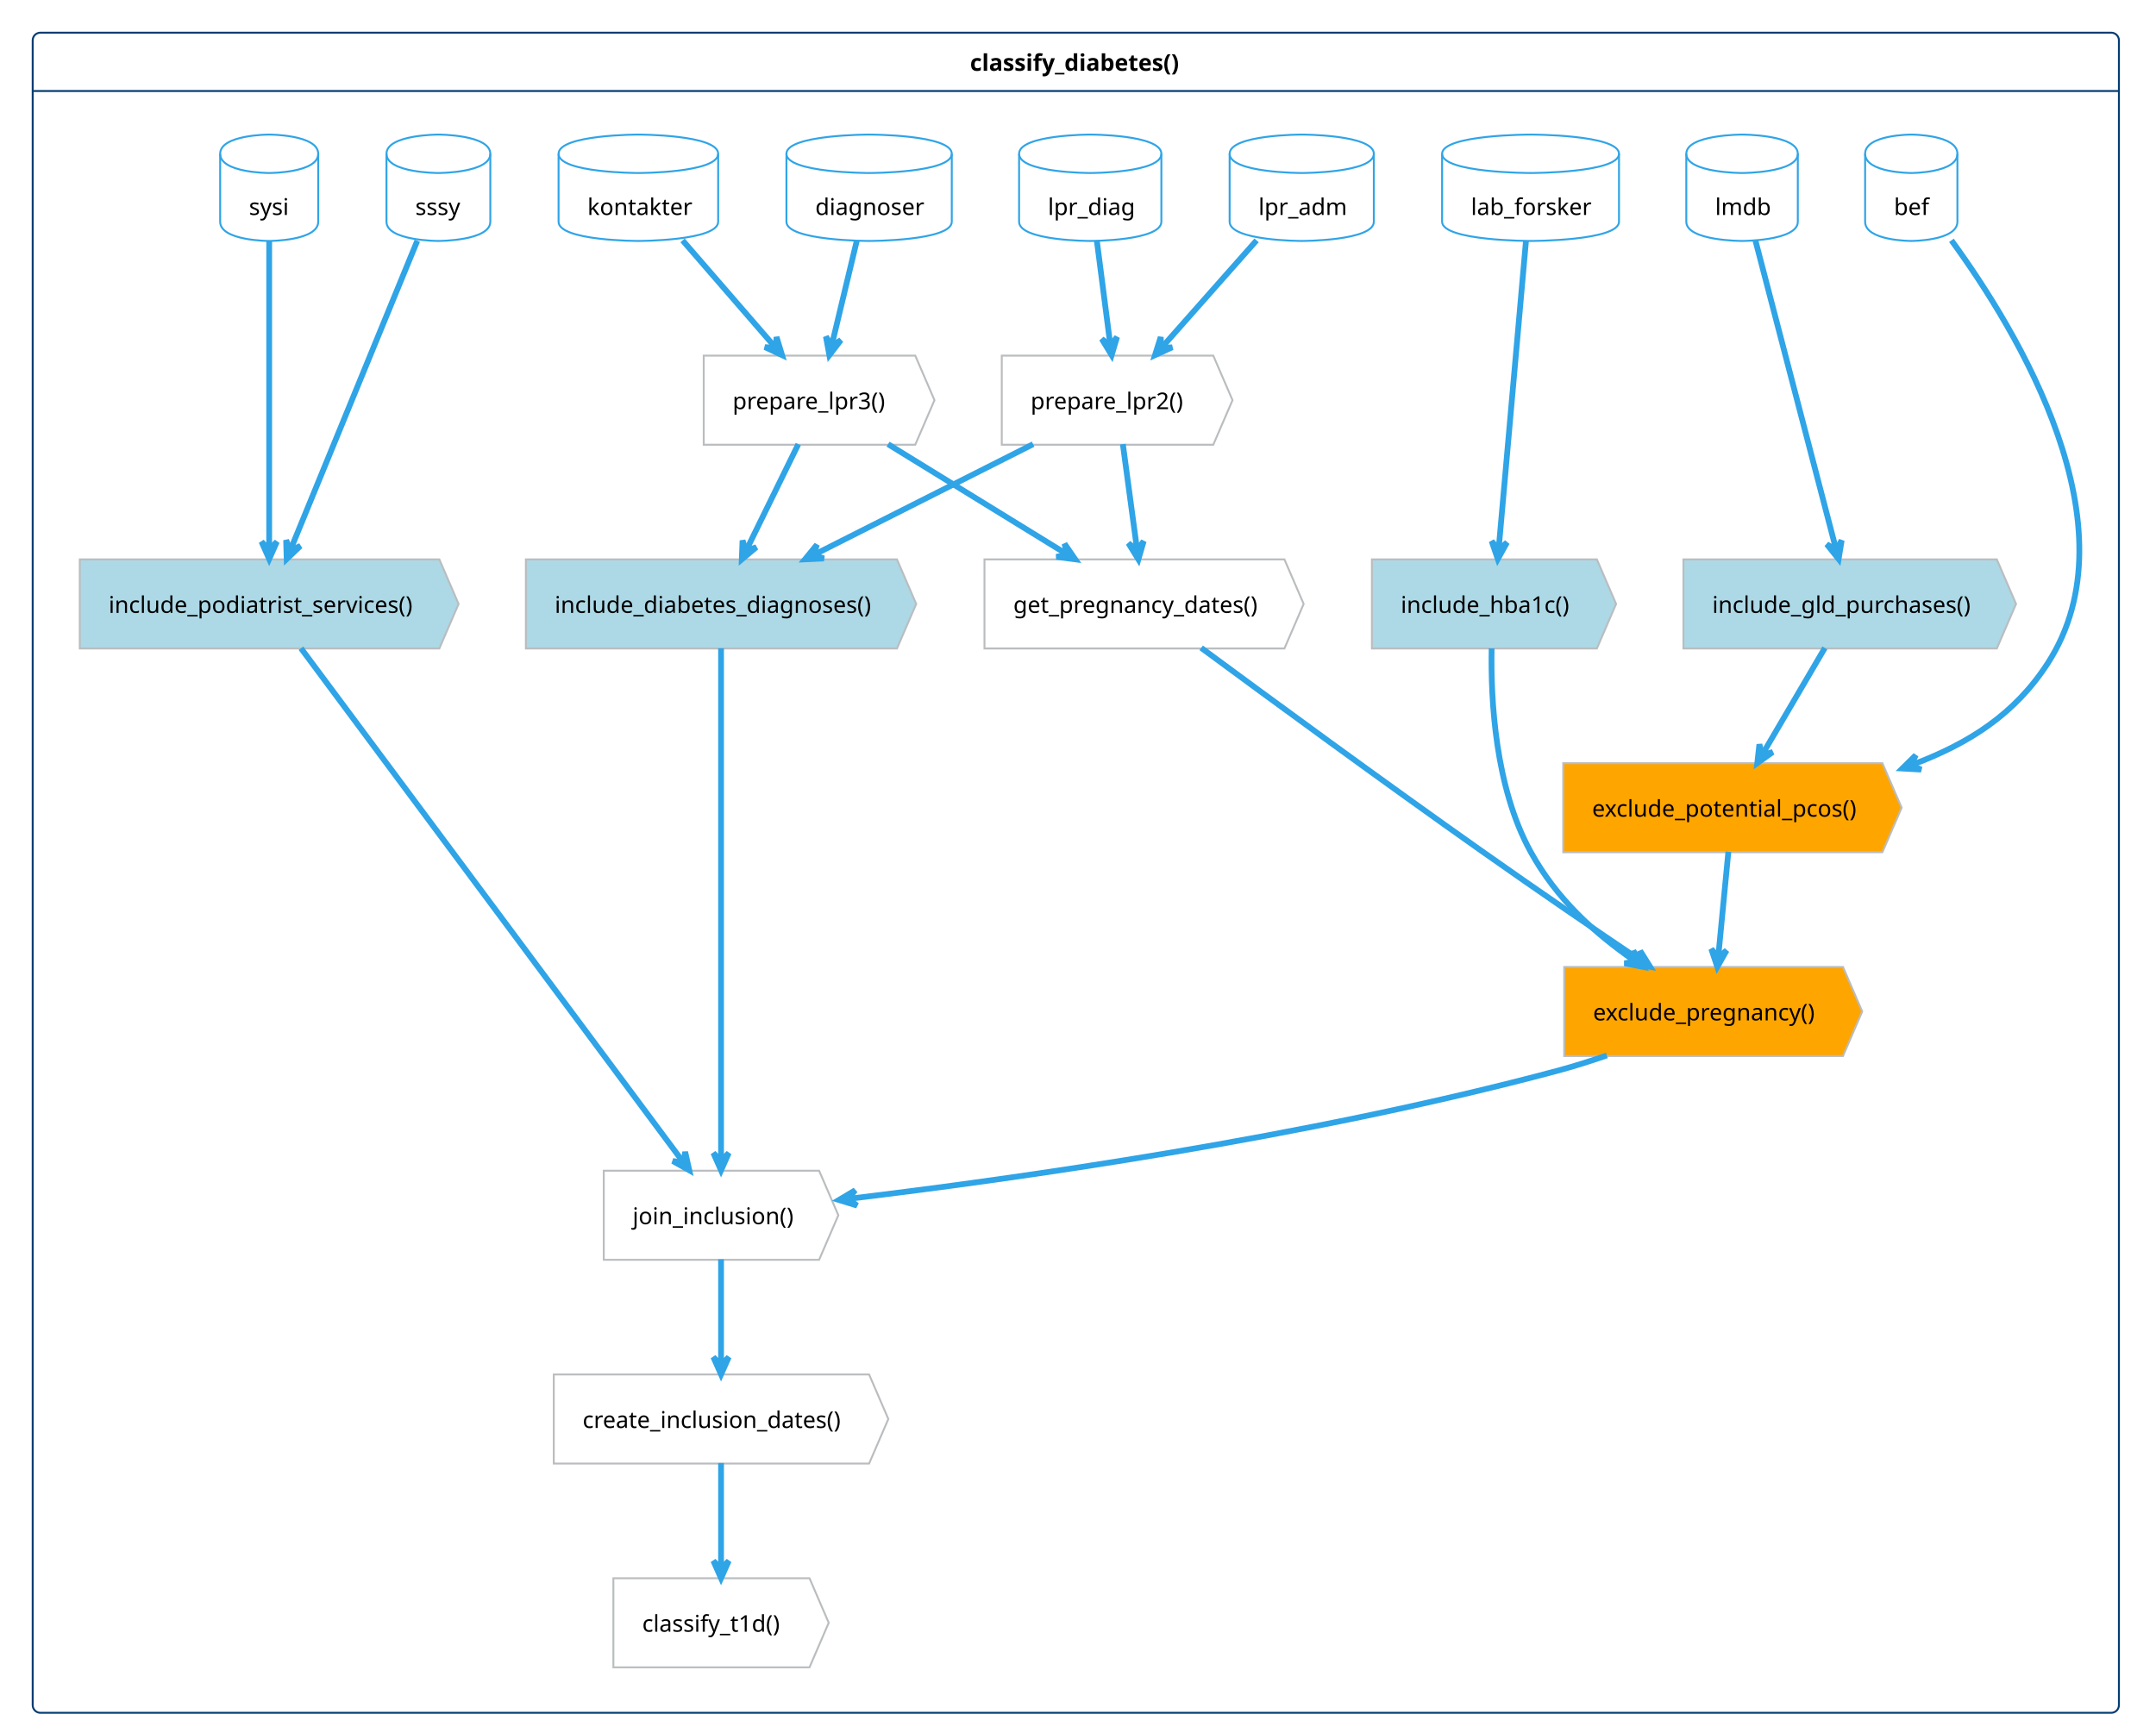
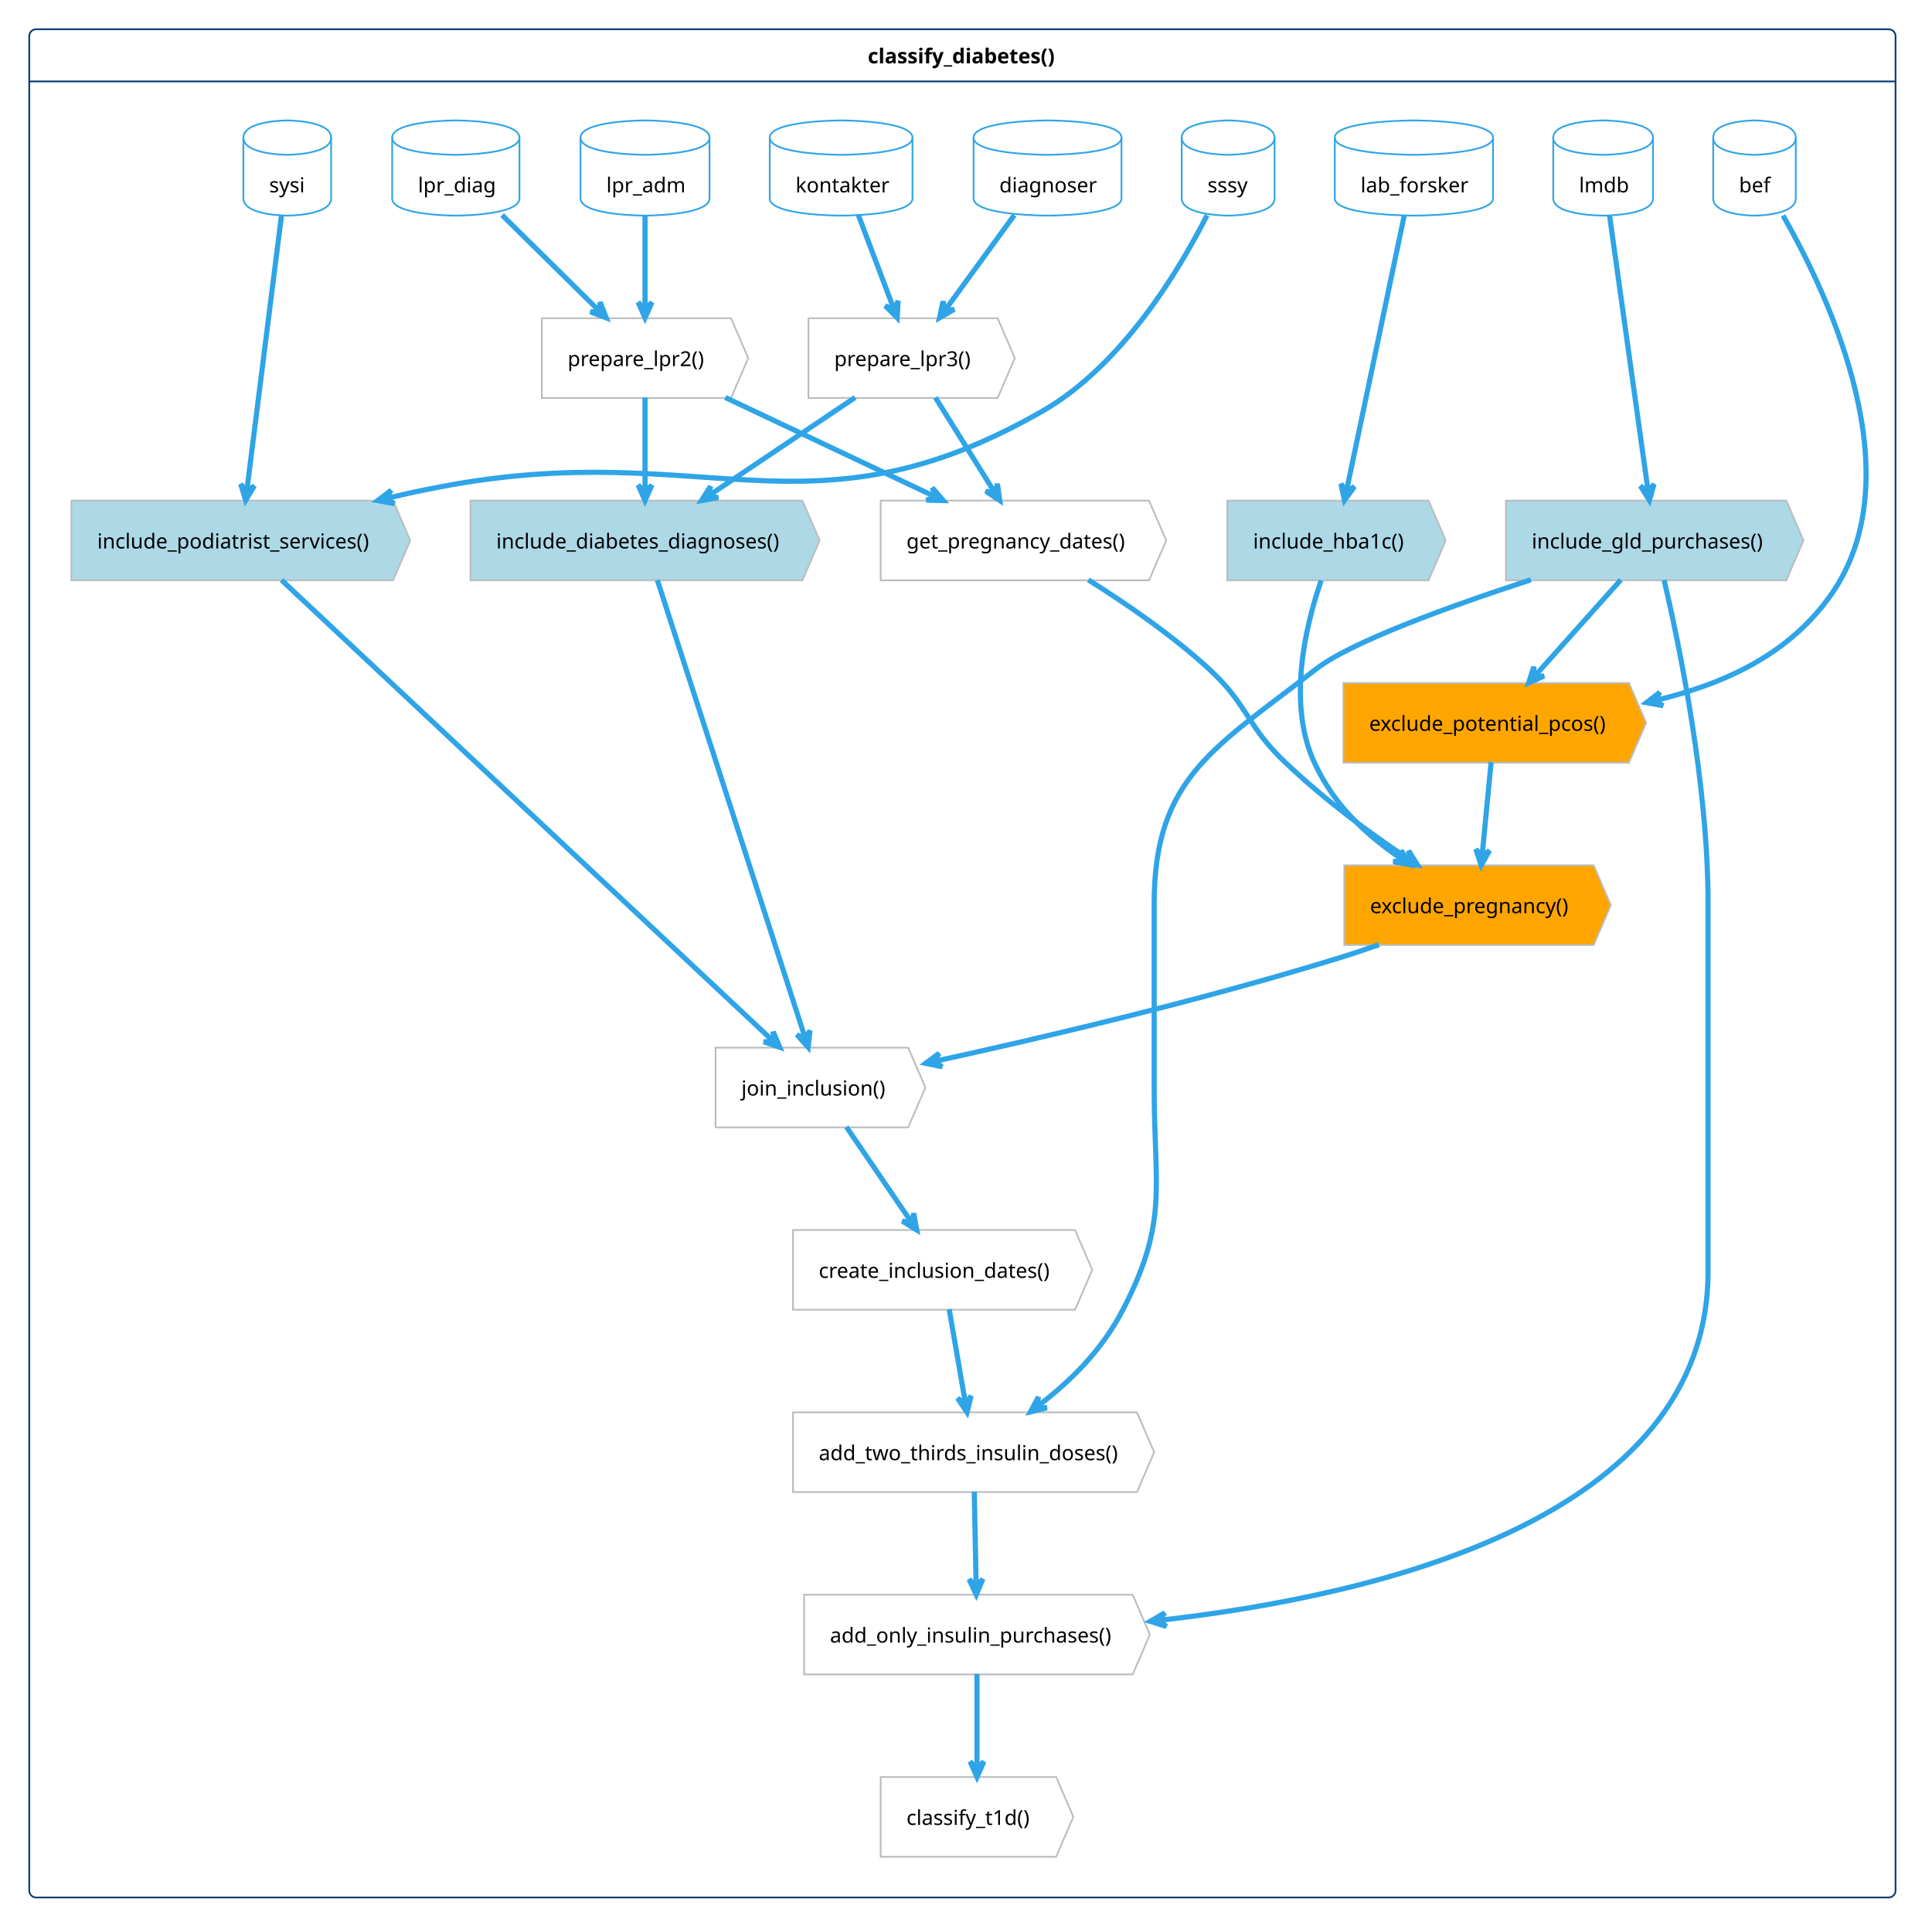
- <svg xmlns="http://www.w3.org/2000/svg" contentStyleType="text/css" height="939.583px" preserveAspectRatio="none" style="width:1168px;height:939px;" version="1.1" viewBox="0 0 1168 939" width="1168.75px" zoomAndPan="magnify">
+ <svg xmlns="http://www.w3.org/2000/svg" contentStyleType="text/css" height="1160.417px" preserveAspectRatio="none" style="width:1170px;height:1160px;" version="1.1" viewBox="0 0 1170 1160" width="1170.833px" zoomAndPan="magnify">
  <defs />
  <g>
    <g id="cluster_cd">
-       <rect fill="none" height="910.417" rx="4.167" ry="4.167" style="stroke:#033C73;stroke-width:1.042;" width="1130.208" x="17.708" y="17.708" />
+       <rect fill="none" height="1131.25" rx="4.167" ry="4.167" style="stroke:#033C73;stroke-width:1.042;" width="1130.208" x="17.708" y="17.708" />
      <line style="stroke:#033C73;stroke-width:1.042;" x1="17.708" x2="1147.917" y1="49.317" y2="49.317" />
      <text fill="#000000" font-family="Verdana" font-size="12.5" font-weight="bold" lengthAdjust="spacing" textLength="114.583" x="525.521" y="38.363">classify_diabetes()</text>
    </g>
    <g id="elem_sssy">
-       <path d="M209.375,83.333 C209.375,72.917 237.5,72.917 237.5,72.917 C237.5,72.917 265.625,72.917 265.625,83.333 L265.625,120.15 C265.625,130.567 237.5,130.567 237.5,130.567 C237.5,130.567 209.375,130.567 209.375,120.15 L209.375,83.333 " fill="none" style="stroke:#2FA4E7;stroke-width:1.042;" />
-       <path d="M209.375,83.333 C209.375,93.75 237.5,93.75 237.5,93.75 C237.5,93.75 265.625,93.75 265.625,83.333 " fill="none" style="stroke:#2FA4E7;stroke-width:1.042;" />
-       <text fill="#000000" font-family="Verdana" font-size="12.5" lengthAdjust="spacing" textLength="25" x="225" y="116.488">sssy</text>
+       <path d="M715.625,83.333 C715.625,72.917 743.75,72.917 743.75,72.917 C743.75,72.917 771.875,72.917 771.875,83.333 L771.875,120.15 C771.875,130.567 743.75,130.567 743.75,130.567 C743.75,130.567 715.625,130.567 715.625,120.15 L715.625,83.333 " fill="none" style="stroke:#2FA4E7;stroke-width:1.042;" />
+       <path d="M715.625,83.333 C715.625,93.75 743.75,93.75 743.75,93.75 C743.75,93.75 771.875,93.75 771.875,83.333 " fill="none" style="stroke:#2FA4E7;stroke-width:1.042;" />
+       <text fill="#000000" font-family="Verdana" font-size="12.5" lengthAdjust="spacing" textLength="25" x="731.25" y="116.488">sssy</text>
    </g>
    <g id="elem_sysi">
-       <path d="M119.271,83.333 C119.271,72.917 145.833,72.917 145.833,72.917 C145.833,72.917 172.396,72.917 172.396,83.333 L172.396,120.15 C172.396,130.567 145.833,130.567 145.833,130.567 C145.833,130.567 119.271,130.567 119.271,120.15 L119.271,83.333 " fill="none" style="stroke:#2FA4E7;stroke-width:1.042;" />
-       <path d="M119.271,83.333 C119.271,93.75 145.833,93.75 145.833,93.75 C145.833,93.75 172.396,93.75 172.396,83.333 " fill="none" style="stroke:#2FA4E7;stroke-width:1.042;" />
-       <text fill="#000000" font-family="Verdana" font-size="12.5" lengthAdjust="spacing" textLength="21.875" x="134.896" y="116.488">sysi</text>
+       <path d="M147.396,83.333 C147.396,72.917 173.958,72.917 173.958,72.917 C173.958,72.917 200.521,72.917 200.521,83.333 L200.521,120.15 C200.521,130.567 173.958,130.567 173.958,130.567 C173.958,130.567 147.396,130.567 147.396,120.15 L147.396,83.333 " fill="none" style="stroke:#2FA4E7;stroke-width:1.042;" />
+       <path d="M147.396,83.333 C147.396,93.75 173.958,93.75 173.958,93.75 C173.958,93.75 200.521,93.75 200.521,83.333 " fill="none" style="stroke:#2FA4E7;stroke-width:1.042;" />
+       <text fill="#000000" font-family="Verdana" font-size="12.5" lengthAdjust="spacing" textLength="21.875" x="163.021" y="116.488">sysi</text>
    </g>
    <g id="elem_lpr_diag">
-       <path d="M552.083,83.333 C552.083,72.917 590.625,72.917 590.625,72.917 C590.625,72.917 629.167,72.917 629.167,83.333 L629.167,120.15 C629.167,130.567 590.625,130.567 590.625,130.567 C590.625,130.567 552.083,130.567 552.083,120.15 L552.083,83.333 " fill="none" style="stroke:#2FA4E7;stroke-width:1.042;" />
-       <path d="M552.083,83.333 C552.083,93.75 590.625,93.75 590.625,93.75 C590.625,93.75 629.167,93.75 629.167,83.333 " fill="none" style="stroke:#2FA4E7;stroke-width:1.042;" />
-       <text fill="#000000" font-family="Verdana" font-size="12.5" lengthAdjust="spacing" textLength="45.833" x="567.708" y="116.488">lpr_diag</text>
+       <path d="M237.5,83.333 C237.5,72.917 276.042,72.917 276.042,72.917 C276.042,72.917 314.583,72.917 314.583,83.333 L314.583,120.15 C314.583,130.567 276.042,130.567 276.042,130.567 C276.042,130.567 237.5,130.567 237.5,120.15 L237.5,83.333 " fill="none" style="stroke:#2FA4E7;stroke-width:1.042;" />
+       <path d="M237.5,83.333 C237.5,93.75 276.042,93.75 276.042,93.75 C276.042,93.75 314.583,93.75 314.583,83.333 " fill="none" style="stroke:#2FA4E7;stroke-width:1.042;" />
+       <text fill="#000000" font-family="Verdana" font-size="12.5" lengthAdjust="spacing" textLength="45.833" x="253.125" y="116.488">lpr_diag</text>
    </g>
    <g id="elem_lpr_adm">
-       <path d="M666.146,83.333 C666.146,72.917 705.208,72.917 705.208,72.917 C705.208,72.917 744.271,72.917 744.271,83.333 L744.271,120.15 C744.271,130.567 705.208,130.567 705.208,130.567 C705.208,130.567 666.146,130.567 666.146,120.15 L666.146,83.333 " fill="none" style="stroke:#2FA4E7;stroke-width:1.042;" />
-       <path d="M666.146,83.333 C666.146,93.75 705.208,93.75 705.208,93.75 C705.208,93.75 744.271,93.75 744.271,83.333 " fill="none" style="stroke:#2FA4E7;stroke-width:1.042;" />
-       <text fill="#000000" font-family="Verdana" font-size="12.5" lengthAdjust="spacing" textLength="46.875" x="681.771" y="116.488">lpr_adm</text>
+       <path d="M351.562,83.333 C351.562,72.917 390.625,72.917 390.625,72.917 C390.625,72.917 429.688,72.917 429.688,83.333 L429.688,120.15 C429.688,130.567 390.625,130.567 390.625,130.567 C390.625,130.567 351.562,130.567 351.562,120.15 L351.562,83.333 " fill="none" style="stroke:#2FA4E7;stroke-width:1.042;" />
+       <path d="M351.562,83.333 C351.562,93.75 390.625,93.75 390.625,93.75 C390.625,93.75 429.688,93.75 429.688,83.333 " fill="none" style="stroke:#2FA4E7;stroke-width:1.042;" />
+       <text fill="#000000" font-family="Verdana" font-size="12.5" lengthAdjust="spacing" textLength="46.875" x="367.188" y="116.488">lpr_adm</text>
    </g>
    <g id="elem_lmdb">
-       <path d="M913.542,83.333 C913.542,72.917 943.75,72.917 943.75,72.917 C943.75,72.917 973.958,72.917 973.958,83.333 L973.958,120.15 C973.958,130.567 943.75,130.567 943.75,130.567 C943.75,130.567 913.542,130.567 913.542,120.15 L913.542,83.333 " fill="none" style="stroke:#2FA4E7;stroke-width:1.042;" />
-       <path d="M913.542,83.333 C913.542,93.75 943.75,93.75 943.75,93.75 C943.75,93.75 973.958,93.75 973.958,83.333 " fill="none" style="stroke:#2FA4E7;stroke-width:1.042;" />
-       <text fill="#000000" font-family="Verdana" font-size="12.5" lengthAdjust="spacing" textLength="29.167" x="929.167" y="116.488">lmdb</text>
+       <path d="M940.625,83.333 C940.625,72.917 970.833,72.917 970.833,72.917 C970.833,72.917 1001.042,72.917 1001.042,83.333 L1001.042,120.15 C1001.042,130.567 970.833,130.567 970.833,130.567 C970.833,130.567 940.625,130.567 940.625,120.15 L940.625,83.333 " fill="none" style="stroke:#2FA4E7;stroke-width:1.042;" />
+       <path d="M940.625,83.333 C940.625,93.75 970.833,93.75 970.833,93.75 C970.833,93.75 1001.042,93.75 1001.042,83.333 " fill="none" style="stroke:#2FA4E7;stroke-width:1.042;" />
+       <text fill="#000000" font-family="Verdana" font-size="12.5" lengthAdjust="spacing" textLength="29.167" x="956.25" y="116.488">lmdb</text>
    </g>
    <g id="elem_lab_forsker">
-       <path d="M781.25,83.333 C781.25,72.917 829.167,72.917 829.167,72.917 C829.167,72.917 877.083,72.917 877.083,83.333 L877.083,120.15 C877.083,130.567 829.167,130.567 829.167,130.567 C829.167,130.567 781.25,130.567 781.25,120.15 L781.25,83.333 " fill="none" style="stroke:#2FA4E7;stroke-width:1.042;" />
-       <path d="M781.25,83.333 C781.25,93.75 829.167,93.75 829.167,93.75 C829.167,93.75 877.083,93.75 877.083,83.333 " fill="none" style="stroke:#2FA4E7;stroke-width:1.042;" />
-       <text fill="#000000" font-family="Verdana" font-size="12.5" lengthAdjust="spacing" textLength="64.583" x="796.875" y="116.488">lab_forsker</text>
+       <path d="M808.333,83.333 C808.333,72.917 856.25,72.917 856.25,72.917 C856.25,72.917 904.167,72.917 904.167,83.333 L904.167,120.15 C904.167,130.567 856.25,130.567 856.25,130.567 C856.25,130.567 808.333,130.567 808.333,120.15 L808.333,83.333 " fill="none" style="stroke:#2FA4E7;stroke-width:1.042;" />
+       <path d="M808.333,83.333 C808.333,93.75 856.25,93.75 856.25,93.75 C856.25,93.75 904.167,93.75 904.167,83.333 " fill="none" style="stroke:#2FA4E7;stroke-width:1.042;" />
+       <text fill="#000000" font-family="Verdana" font-size="12.5" lengthAdjust="spacing" textLength="64.583" x="823.958" y="116.488">lab_forsker</text>
    </g>
    <g id="elem_kontakter">
-       <path d="M302.604,83.333 C302.604,72.917 345.833,72.917 345.833,72.917 C345.833,72.917 389.062,72.917 389.062,83.333 L389.062,120.15 C389.062,130.567 345.833,130.567 345.833,130.567 C345.833,130.567 302.604,130.567 302.604,120.15 L302.604,83.333 " fill="none" style="stroke:#2FA4E7;stroke-width:1.042;" />
-       <path d="M302.604,83.333 C302.604,93.75 345.833,93.75 345.833,93.75 C345.833,93.75 389.062,93.75 389.062,83.333 " fill="none" style="stroke:#2FA4E7;stroke-width:1.042;" />
-       <text fill="#000000" font-family="Verdana" font-size="12.5" lengthAdjust="spacing" textLength="55.208" x="318.229" y="116.488">kontakter</text>
+       <path d="M466.146,83.333 C466.146,72.917 509.375,72.917 509.375,72.917 C509.375,72.917 552.604,72.917 552.604,83.333 L552.604,120.15 C552.604,130.567 509.375,130.567 509.375,130.567 C509.375,130.567 466.146,130.567 466.146,120.15 L466.146,83.333 " fill="none" style="stroke:#2FA4E7;stroke-width:1.042;" />
+       <path d="M466.146,83.333 C466.146,93.75 509.375,93.75 509.375,93.75 C509.375,93.75 552.604,93.75 552.604,83.333 " fill="none" style="stroke:#2FA4E7;stroke-width:1.042;" />
+       <text fill="#000000" font-family="Verdana" font-size="12.5" lengthAdjust="spacing" textLength="55.208" x="481.771" y="116.488">kontakter</text>
    </g>
    <g id="elem_diagnoser">
-       <path d="M426.042,83.333 C426.042,72.917 470.833,72.917 470.833,72.917 C470.833,72.917 515.625,72.917 515.625,83.333 L515.625,120.15 C515.625,130.567 470.833,130.567 470.833,130.567 C470.833,130.567 426.042,130.567 426.042,120.15 L426.042,83.333 " fill="none" style="stroke:#2FA4E7;stroke-width:1.042;" />
-       <path d="M426.042,83.333 C426.042,93.75 470.833,93.75 470.833,93.75 C470.833,93.75 515.625,93.75 515.625,83.333 " fill="none" style="stroke:#2FA4E7;stroke-width:1.042;" />
-       <text fill="#000000" font-family="Verdana" font-size="12.5" lengthAdjust="spacing" textLength="58.333" x="441.667" y="116.488">diagnoser</text>
+       <path d="M589.583,83.333 C589.583,72.917 634.375,72.917 634.375,72.917 C634.375,72.917 679.167,72.917 679.167,83.333 L679.167,120.15 C679.167,130.567 634.375,130.567 634.375,130.567 C634.375,130.567 589.583,130.567 589.583,120.15 L589.583,83.333 " fill="none" style="stroke:#2FA4E7;stroke-width:1.042;" />
+       <path d="M589.583,83.333 C589.583,93.75 634.375,93.75 634.375,93.75 C634.375,93.75 679.167,93.75 679.167,83.333 " fill="none" style="stroke:#2FA4E7;stroke-width:1.042;" />
+       <text fill="#000000" font-family="Verdana" font-size="12.5" lengthAdjust="spacing" textLength="58.333" x="605.208" y="116.488">diagnoser</text>
    </g>
    <g id="elem_bef">
-       <path d="M1010.417,83.333 C1010.417,72.917 1035.417,72.917 1035.417,72.917 C1035.417,72.917 1060.417,72.917 1060.417,83.333 L1060.417,120.15 C1060.417,130.567 1035.417,130.567 1035.417,130.567 C1035.417,130.567 1010.417,130.567 1010.417,120.15 L1010.417,83.333 " fill="none" style="stroke:#2FA4E7;stroke-width:1.042;" />
-       <path d="M1010.417,83.333 C1010.417,93.75 1035.417,93.75 1035.417,93.75 C1035.417,93.75 1060.417,93.75 1060.417,83.333 " fill="none" style="stroke:#2FA4E7;stroke-width:1.042;" />
-       <text fill="#000000" font-family="Verdana" font-size="12.5" lengthAdjust="spacing" textLength="18.75" x="1026.042" y="116.488">bef</text>
+       <path d="M1037.5,83.333 C1037.5,72.917 1062.5,72.917 1062.5,72.917 C1062.5,72.917 1087.5,72.917 1087.5,83.333 L1087.5,120.15 C1087.5,130.567 1062.5,130.567 1062.5,130.567 C1062.5,130.567 1037.5,130.567 1037.5,120.15 L1037.5,83.333 " fill="none" style="stroke:#2FA4E7;stroke-width:1.042;" />
+       <path d="M1037.5,83.333 C1037.5,93.75 1062.5,93.75 1062.5,93.75 C1062.5,93.75 1087.5,93.75 1087.5,83.333 " fill="none" style="stroke:#2FA4E7;stroke-width:1.042;" />
+       <text fill="#000000" font-family="Verdana" font-size="12.5" lengthAdjust="spacing" textLength="18.75" x="1053.125" y="116.488">bef</text>
    </g>
    <g id="elem_lpr2">
-       <polygon fill="none" points="542.708,192.708,657.292,192.708,667.708,216.846,657.292,240.983,542.708,240.983" style="stroke:#BABDBF;stroke-width:1.042;" />
-       <text fill="#000000" font-family="Verdana" font-size="12.5" lengthAdjust="spacing" textLength="83.333" x="558.333" y="221.696">prepare_lpr2()</text>
+       <polygon fill="none" points="328.125,192.708,442.708,192.708,453.125,216.846,442.708,240.983,328.125,240.983" style="stroke:#BABDBF;stroke-width:1.042;" />
+       <text fill="#000000" font-family="Verdana" font-size="12.5" lengthAdjust="spacing" textLength="83.333" x="343.75" y="221.696">prepare_lpr2()</text>
    </g>
    <g id="elem_lpr3">
-       <polygon fill="none" points="381.25,192.708,495.833,192.708,506.25,216.846,495.833,240.983,381.25,240.983" style="stroke:#BABDBF;stroke-width:1.042;" />
-       <text fill="#000000" font-family="Verdana" font-size="12.5" lengthAdjust="spacing" textLength="83.333" x="396.875" y="221.696">prepare_lpr3()</text>
+       <polygon fill="none" points="489.583,192.708,604.167,192.708,614.583,216.846,604.167,240.983,489.583,240.983" style="stroke:#BABDBF;stroke-width:1.042;" />
+       <text fill="#000000" font-family="Verdana" font-size="12.5" lengthAdjust="spacing" textLength="83.333" x="505.208" y="221.696">prepare_lpr3()</text>
    </g>
    <g id="elem_ex_pregnancy">
-       <polygon fill="#FFA500" points="847.396,523.958,998.438,523.958,1008.854,548.096,998.438,572.234,847.396,572.234" style="stroke:#BABDBF;stroke-width:1.042;" />
-       <text fill="#000000" font-family="Verdana" font-size="12.5" lengthAdjust="spacing" textLength="119.792" x="863.021" y="552.946">exclude_pregnancy()</text>
+       <polygon fill="#FFA500" points="814.062,523.958,965.104,523.958,975.521,548.096,965.104,572.234,814.062,572.234" style="stroke:#BABDBF;stroke-width:1.042;" />
+       <text fill="#000000" font-family="Verdana" font-size="12.5" lengthAdjust="spacing" textLength="119.792" x="829.688" y="552.946">exclude_pregnancy()</text>
    </g>
    <g id="elem_ex_pcos">
-       <polygon fill="#FFA500" points="846.875,413.542,1019.792,413.542,1030.208,437.679,1019.792,461.817,846.875,461.817" style="stroke:#BABDBF;stroke-width:1.042;" />
-       <text fill="#000000" font-family="Verdana" font-size="12.5" lengthAdjust="spacing" textLength="141.667" x="862.5" y="442.529">exclude_potential_pcos()</text>
+       <polygon fill="#FFA500" points="813.542,413.542,986.458,413.542,996.875,437.679,986.458,461.817,813.542,461.817" style="stroke:#BABDBF;stroke-width:1.042;" />
+       <text fill="#000000" font-family="Verdana" font-size="12.5" lengthAdjust="spacing" textLength="141.667" x="829.167" y="442.529">exclude_potential_pcos()</text>
    </g>
    <g id="elem_in_diagnoses">
      <polygon fill="#ADD8E6" points="284.896,303.125,485.938,303.125,496.354,327.263,485.938,351.4,284.896,351.4" style="stroke:#BABDBF;stroke-width:1.042;" />
      <text fill="#000000" font-family="Verdana" font-size="12.5" lengthAdjust="spacing" textLength="169.792" x="300.521" y="332.113">include_diabetes_diagnoses()</text>
    </g>
    <g id="elem_in_hba1c">
      <polygon fill="#ADD8E6" points="743.229,303.125,865.104,303.125,875.521,327.263,865.104,351.4,743.229,351.4" style="stroke:#BABDBF;stroke-width:1.042;" />
      <text fill="#000000" font-family="Verdana" font-size="12.5" lengthAdjust="spacing" textLength="90.625" x="758.854" y="332.113">include_hba1c()</text>
    </g>
    <g id="elem_in_podiatrist">
      <polygon fill="#ADD8E6" points="43.229,303.125,238.021,303.125,248.438,327.263,238.021,351.4,43.229,351.4" style="stroke:#BABDBF;stroke-width:1.042;" />
      <text fill="#000000" font-family="Verdana" font-size="12.5" lengthAdjust="spacing" textLength="163.542" x="58.854" y="332.113">include_podiatrist_services()</text>
    </g>
    <g id="elem_in_gld">
      <polygon fill="#ADD8E6" points="911.979,303.125,1081.771,303.125,1092.188,327.263,1081.771,351.4,911.979,351.4" style="stroke:#BABDBF;stroke-width:1.042;" />
      <text fill="#000000" font-family="Verdana" font-size="12.5" lengthAdjust="spacing" textLength="138.542" x="927.604" y="332.113">include_gld_purchases()</text>
    </g>
    <g id="elem_pregnancy">
      <polygon fill="none" points="533.333,303.125,695.833,303.125,706.25,327.263,695.833,351.4,533.333,351.4" style="stroke:#BABDBF;stroke-width:1.042;" />
      <text fill="#000000" font-family="Verdana" font-size="12.5" lengthAdjust="spacing" textLength="131.25" x="548.958" y="332.113">get_pregnancy_dates()</text>
    </g>
    <g id="elem_join_inclusion">
-       <polygon fill="none" points="327.083,634.375,443.75,634.375,454.167,658.513,443.75,682.65,327.083,682.65" style="stroke:#BABDBF;stroke-width:1.042;" />
-       <text fill="#000000" font-family="Verdana" font-size="12.5" lengthAdjust="spacing" textLength="85.417" x="342.708" y="663.363">join_inclusion()</text>
+       <polygon fill="none" points="433.333,634.375,550,634.375,560.417,658.513,550,682.65,433.333,682.65" style="stroke:#BABDBF;stroke-width:1.042;" />
+       <text fill="#000000" font-family="Verdana" font-size="12.5" lengthAdjust="spacing" textLength="85.417" x="448.958" y="663.363">join_inclusion()</text>
    </g>
    <g id="elem_inclusion_date">
-       <polygon fill="none" points="300,744.792,470.833,744.792,481.25,768.929,470.833,793.067,300,793.067" style="stroke:#BABDBF;stroke-width:1.042;" />
-       <text fill="#000000" font-family="Verdana" font-size="12.5" lengthAdjust="spacing" textLength="139.583" x="315.625" y="773.779">create_inclusion_dates()</text>
+       <polygon fill="none" points="480.208,744.792,651.042,744.792,661.458,768.929,651.042,793.067,480.208,793.067" style="stroke:#BABDBF;stroke-width:1.042;" />
+       <text fill="#000000" font-family="Verdana" font-size="12.5" lengthAdjust="spacing" textLength="139.583" x="495.833" y="773.779">create_inclusion_dates()</text>
+     </g>
+     <g id="elem_add_two_thirds_insulin_doses">
+       <polygon fill="none" points="480.208,855.208,688.542,855.208,698.958,879.346,688.542,903.484,480.208,903.484" style="stroke:#BABDBF;stroke-width:1.042;" />
+       <text fill="#000000" font-family="Verdana" font-size="12.5" lengthAdjust="spacing" textLength="177.083" x="495.833" y="884.196">add_two_thirds_insulin_doses()</text>
+     </g>
+     <g id="elem_add_only_insulin_purchases">
+       <polygon fill="none" points="486.979,965.625,685.938,965.625,696.354,989.763,685.938,1013.9,486.979,1013.9" style="stroke:#BABDBF;stroke-width:1.042;" />
+       <text fill="#000000" font-family="Verdana" font-size="12.5" lengthAdjust="spacing" textLength="167.708" x="502.604" y="994.613">add_only_insulin_purchases()</text>
    </g>
    <g id="elem_classify_t1d">
-       <polygon fill="none" points="332.292,855.208,438.542,855.208,448.958,879.346,438.542,903.484,332.292,903.484" style="stroke:#BABDBF;stroke-width:1.042;" />
-       <text fill="#000000" font-family="Verdana" font-size="12.5" lengthAdjust="spacing" textLength="75" x="347.917" y="884.196">classify_t1d()</text>
+       <polygon fill="none" points="533.333,1076.042,639.583,1076.042,650,1100.179,639.583,1124.317,533.333,1124.317" style="stroke:#BABDBF;stroke-width:1.042;" />
+       <text fill="#000000" font-family="Verdana" font-size="12.5" lengthAdjust="spacing" textLength="75" x="548.958" y="1105.029">classify_t1d()</text>
    </g>
    <g id="link_lpr_diag_lpr2">
-       <path d="M594.188,130.25 C596.656,149.333 599.097,168.218 601.42,186.249 " fill="none" id="lpr_diag-to-lpr2" style="stroke:#2FA4E7;stroke-width:3.125;" />
-       <polygon fill="#2FA4E7" points="602.219,192.448,605.153,182.617,601.553,187.282,596.888,183.682,602.219,192.448" style="stroke:#2FA4E7;stroke-width:3.125;" />
+       <path d="M304.073,130.25 C323.417,149.333 344.404,170.028 362.686,188.059 " fill="none" id="lpr_diag-to-lpr2" style="stroke:#2FA4E7;stroke-width:3.125;" />
+       <polygon fill="#2FA4E7" points="367.135,192.448,363.387,182.898,363.427,188.791,357.535,188.831,367.135,192.448" style="stroke:#2FA4E7;stroke-width:3.125;" />
    </g>
    <g id="link_lpr_adm_lpr2">
-       <path d="M680.75,130.25 C663.865,149.333 645.809,169.736 629.851,187.768 " fill="none" id="lpr_adm-to-lpr2" style="stroke:#2FA4E7;stroke-width:3.125;" />
-       <polygon fill="#2FA4E7" points="625.708,192.448,635.042,188.189,629.16,188.548,628.802,182.666,625.708,192.448" style="stroke:#2FA4E7;stroke-width:3.125;" />
+       <path d="M390.625,130.25 C390.625,149.333 390.625,168.167 390.625,186.198 " fill="none" id="lpr_adm-to-lpr2" style="stroke:#2FA4E7;stroke-width:3.125;" />
+       <polygon fill="#2FA4E7" points="390.625,192.448,394.792,183.073,390.625,187.24,386.458,183.073,390.625,192.448" style="stroke:#2FA4E7;stroke-width:3.125;" />
    </g>
    <g id="link_kontakter_lpr3">
-       <path d="M369.781,130.25 C386.323,149.333 403.959,169.693 419.584,187.725 " fill="none" id="kontakter-to-lpr3" style="stroke:#2FA4E7;stroke-width:3.125;" />
-       <polygon fill="#2FA4E7" points="423.677,192.448,420.687,182.634,420.266,188.512,414.389,188.092,423.677,192.448" style="stroke:#2FA4E7;stroke-width:3.125;" />
+       <path d="M519.823,130.25 C527.031,149.333 534.302,168.57 541.114,186.601 " fill="none" id="kontakter-to-lpr3" style="stroke:#2FA4E7;stroke-width:3.125;" />
+       <polygon fill="#2FA4E7" points="543.323,192.448,543.907,182.205,541.482,187.576,536.112,185.151,543.323,192.448" style="stroke:#2FA4E7;stroke-width:3.125;" />
    </g>
    <g id="link_diagnoser_lpr3">
-       <path d="M464.208,130.25 C459.635,149.333 455.082,168.339 450.759,186.37 " fill="none" id="diagnoser-to-lpr3" style="stroke:#2FA4E7;stroke-width:3.125;" />
-       <polygon fill="#2FA4E7" points="449.302,192.448,455.54,184.303,450.516,187.383,447.436,182.36,449.302,192.448" style="stroke:#2FA4E7;stroke-width:3.125;" />
+       <path d="M614.24,130.25 C600.354,149.333 585.761,169.364 572.636,187.395 " fill="none" id="diagnoser-to-lpr3" style="stroke:#2FA4E7;stroke-width:3.125;" />
+       <polygon fill="#2FA4E7" points="568.958,192.448,577.844,187.32,572.024,188.237,571.107,182.416,568.958,192.448" style="stroke:#2FA4E7;stroke-width:3.125;" />
    </g>
    <g id="link_sssy_in_podiatrist">
-       <path d="M226.073,130.448 C207.792,175.021 174.653,255.78 157.684,297.155 " fill="none" id="sssy-to-in_podiatrist" style="stroke:#2FA4E7;stroke-width:3.125;" />
-       <polygon fill="#2FA4E7" points="155.312,302.938,162.725,295.845,157.289,298.119,155.015,292.683,155.312,302.938" style="stroke:#2FA4E7;stroke-width:3.125;" />
+       <path d="M730.958,130.385 C713.625,164.583 679.219,221.479 631.25,248.958 C489.542,330.146 427.073,264.094 266.667,294.792 C254.323,297.156 247.45,298.582 234.793,301.645 " fill="none" id="sssy-to-in_podiatrist" style="stroke:#2FA4E7;stroke-width:3.125;" />
+       <polygon fill="#2FA4E7" points="228.719,303.115,238.811,304.959,233.781,301.89,236.851,296.86,228.719,303.115" style="stroke:#2FA4E7;stroke-width:3.125;" />
    </g>
    <g id="link_sysi_in_podiatrist">
-       <path d="M145.833,130.448 C145.833,175.021 145.833,255.312 145.833,296.688 " fill="none" id="sysi-to-in_podiatrist" style="stroke:#2FA4E7;stroke-width:3.125;" />
-       <polygon fill="#2FA4E7" points="145.833,302.938,150,293.562,145.833,297.729,141.667,293.562,145.833,302.938" style="stroke:#2FA4E7;stroke-width:3.125;" />
+       <path d="M170.458,130.448 C164.844,175.021 154.728,255.361 149.52,296.736 " fill="none" id="sysi-to-in_podiatrist" style="stroke:#2FA4E7;stroke-width:3.125;" />
+       <polygon fill="#2FA4E7" points="148.74,302.938,154.044,294.156,149.39,297.77,145.776,293.115,148.74,302.938" style="stroke:#2FA4E7;stroke-width:3.125;" />
    </g>
    <g id="link_in_podiatrist_join_inclusion">
-       <path d="M163.042,351.271 C207.99,411.708 324.781,568.745 369.698,629.151 " fill="none" id="in_podiatrist-to-join_inclusion" style="stroke:#2FA4E7;stroke-width:3.125;" />
-       <polygon fill="#2FA4E7" points="373.427,634.167,371.177,624.157,370.319,629.987,364.489,629.13,373.427,634.167" style="stroke:#2FA4E7;stroke-width:3.125;" />
+       <path d="M170.521,351.271 C234.969,411.708 403.232,569.486 467.659,629.892 " fill="none" id="in_podiatrist-to-join_inclusion" style="stroke:#2FA4E7;stroke-width:3.125;" />
+       <polygon fill="#2FA4E7" points="472.219,634.167,468.23,624.715,468.419,630.604,462.53,630.794,472.219,634.167" style="stroke:#2FA4E7;stroke-width:3.125;" />
    </g>
    <g id="link_lab_forsker_in_hba1c">
-       <path d="M826.698,130.448 C822.75,175.021 815.635,255.337 811.968,296.712 " fill="none" id="lab_forsker-to-in_hba1c" style="stroke:#2FA4E7;stroke-width:3.125;" />
-       <polygon fill="#2FA4E7" points="811.417,302.938,816.395,293.967,811.876,297.75,808.094,293.231,811.417,302.938" style="stroke:#2FA4E7;stroke-width:3.125;" />
+       <path d="M850.406,130.448 C841.062,175.021 824.191,255.446 815.503,296.821 " fill="none" id="lab_forsker-to-in_hba1c" style="stroke:#2FA4E7;stroke-width:3.125;" />
+       <polygon fill="#2FA4E7" points="814.219,302.938,820.223,294.619,815.289,297.84,812.067,292.906,814.219,302.938" style="stroke:#2FA4E7;stroke-width:3.125;" />
    </g>
    <g id="link_in_hba1c_ex_pregnancy">
-       <path d="M808.083,351.354 C807.552,379.24 809.99,426.604 829.167,461.458 C843.385,487.302 863.567,505.343 885.026,520.364 " fill="none" id="in_hba1c-to-ex_pregnancy" style="stroke:#2FA4E7;stroke-width:3.125;" />
-       <polygon fill="#2FA4E7" points="890.146,523.948,884.855,515.158,885.879,520.961,880.076,521.985,890.146,523.948" style="stroke:#2FA4E7;stroke-width:3.125;" />
+       <path d="M800.073,351.469 C790.604,379.052 779.469,425.708 795.833,461.458 C807.833,487.667 827.118,505.374 848.712,520.103 " fill="none" id="in_hba1c-to-ex_pregnancy" style="stroke:#2FA4E7;stroke-width:3.125;" />
+       <polygon fill="#2FA4E7" points="853.875,523.625,848.478,514.9,849.572,520.69,843.782,521.784,853.875,523.625" style="stroke:#2FA4E7;stroke-width:3.125;" />
+     </g>
+     <g id="link_ex_pregnancy_join_inclusion">
+       <path d="M835.156,572 C826.896,574.906 818.479,577.729 810.417,580.208 C724.948,606.448 630.376,628.58 566.616,642.538 " fill="none" id="ex_pregnancy-to-join_inclusion" style="stroke:#2FA4E7;stroke-width:3.125;" />
+       <polygon fill="#2FA4E7" points="560.51,643.875,570.56,645.94,565.598,642.761,568.778,637.8,560.51,643.875" style="stroke:#2FA4E7;stroke-width:3.125;" />
    </g>
    <g id="link_lmdb_in_gld">
-       <path d="M951.021,130.448 C962.656,175.021 983.671,255.515 994.473,296.89 " fill="none" id="lmdb-to-in_gld" style="stroke:#2FA4E7;stroke-width:3.125;" />
-       <polygon fill="#2FA4E7" points="996.052,302.938,997.715,292.814,994.736,297.898,989.652,294.919,996.052,302.938" style="stroke:#2FA4E7;stroke-width:3.125;" />
+       <path d="M974.729,130.448 C980.958,175.021 992.196,255.373 997.988,296.748 " fill="none" id="lmdb-to-in_gld" style="stroke:#2FA4E7;stroke-width:3.125;" />
+       <polygon fill="#2FA4E7" points="998.854,302.938,1001.681,293.075,998.132,297.779,993.428,294.231,998.854,302.938" style="stroke:#2FA4E7;stroke-width:3.125;" />
    </g>
    <g id="link_in_gld_ex_pcos">
-       <path d="M988.604,351.104 C977.823,369.479 965.931,389.754 955.161,408.129 " fill="none" id="in_gld-to-ex_pcos" style="stroke:#2FA4E7;stroke-width:3.125;" />
-       <polygon fill="#2FA4E7" points="952,413.521,960.336,407.54,954.634,409.027,953.146,403.326,952,413.521" style="stroke:#2FA4E7;stroke-width:3.125;" />
+       <path d="M981.542,351.104 C965.094,369.479 946.323,390.488 929.886,408.863 " fill="none" id="in_gld-to-ex_pcos" style="stroke:#2FA4E7;stroke-width:3.125;" />
+       <polygon fill="#2FA4E7" points="925.719,413.521,935.075,409.312,929.191,409.639,928.864,403.756,925.719,413.521" style="stroke:#2FA4E7;stroke-width:3.125;" />
    </g>
    <g id="link_ex_pcos_ex_pregnancy">
-       <path d="M936.333,461.521 C934.562,479.896 932.69,499.341 930.929,517.716 " fill="none" id="ex_pcos-to-ex_pregnancy" style="stroke:#2FA4E7;stroke-width:3.125;" />
-       <polygon fill="#2FA4E7" points="930.333,523.938,935.375,515.003,930.83,518.753,927.08,514.208,930.333,523.938" style="stroke:#2FA4E7;stroke-width:3.125;" />
+       <path d="M903,461.521 C901.229,479.896 899.356,499.341 897.596,517.716 " fill="none" id="ex_pcos-to-ex_pregnancy" style="stroke:#2FA4E7;stroke-width:3.125;" />
+       <polygon fill="#2FA4E7" points="897,523.938,902.042,515.003,897.497,518.753,893.746,514.208,897,523.938" style="stroke:#2FA4E7;stroke-width:3.125;" />
    </g>
    <g id="link_lpr2_in_diagnoses">
-       <path d="M559.698,240.688 C523.281,259.062 478.048,281.913 441.642,300.288 " fill="none" id="lpr2-to-in_diagnoses" style="stroke:#2FA4E7;stroke-width:3.125;" />
-       <polygon fill="#2FA4E7" points="436.062,303.104,446.309,302.6,440.712,300.757,442.555,295.16,436.062,303.104" style="stroke:#2FA4E7;stroke-width:3.125;" />
+       <path d="M390.625,240.688 C390.625,259.062 390.625,278.479 390.625,296.854 " fill="none" id="lpr2-to-in_diagnoses" style="stroke:#2FA4E7;stroke-width:3.125;" />
+       <polygon fill="#2FA4E7" points="390.625,303.104,394.792,293.729,390.625,297.896,386.458,293.729,390.625,303.104" style="stroke:#2FA4E7;stroke-width:3.125;" />
    </g>
    <g id="link_lpr3_in_diagnoses">
-       <path d="M432.479,240.688 C423.469,259.062 413.637,279.118 404.627,297.493 " fill="none" id="lpr3-to-in_diagnoses" style="stroke:#2FA4E7;stroke-width:3.125;" />
-       <polygon fill="#2FA4E7" points="401.875,303.104,409.744,296.521,404.168,298.428,402.262,292.852,401.875,303.104" style="stroke:#2FA4E7;stroke-width:3.125;" />
+       <path d="M517.844,240.688 C490.438,259.062 457.399,281.248 430.003,299.623 " fill="none" id="lpr3-to-in_diagnoses" style="stroke:#2FA4E7;stroke-width:3.125;" />
+       <polygon fill="#2FA4E7" points="424.812,303.104,434.919,301.342,429.138,300.203,430.277,294.422,424.812,303.104" style="stroke:#2FA4E7;stroke-width:3.125;" />
    </g>
    <g id="link_in_diagnoses_join_inclusion">
-       <path d="M390.625,351.271 C390.625,411.708 390.625,567.51 390.625,627.917 " fill="none" id="in_diagnoses-to-join_inclusion" style="stroke:#2FA4E7;stroke-width:3.125;" />
-       <polygon fill="#2FA4E7" points="390.625,634.167,394.792,624.792,390.625,628.958,386.458,624.792,390.625,634.167" style="stroke:#2FA4E7;stroke-width:3.125;" />
+       <path d="M398.094,351.271 C417.604,411.708 467.997,567.813 487.497,628.219 " fill="none" id="in_diagnoses-to-join_inclusion" style="stroke:#2FA4E7;stroke-width:3.125;" />
+       <polygon fill="#2FA4E7" points="489.417,634.167,490.502,623.965,487.817,629.21,482.571,626.525,489.417,634.167" style="stroke:#2FA4E7;stroke-width:3.125;" />
    </g>
    <g id="link_bef_ex_pcos">
-       <path d="M1057.167,130.24 C1093.292,179.76 1157.198,285.333 1109.375,359.375 C1091.458,387.115 1066.743,402.773 1036.379,414.231 " fill="none" id="bef-to-ex_pcos" style="stroke:#2FA4E7;stroke-width:3.125;" />
-       <polygon fill="#2FA4E7" points="1030.531,416.438,1040.774,417.026,1035.404,414.599,1037.831,409.229,1030.531,416.438" style="stroke:#2FA4E7;stroke-width:3.125;" />
+       <path d="M1079.781,130.49 C1108.542,180.854 1158.469,288.365 1109.375,359.375 C1083.948,396.146 1044.657,413.922 1003.136,423.995 " fill="none" id="bef-to-ex_pcos" style="stroke:#2FA4E7;stroke-width:3.125;" />
+       <polygon fill="#2FA4E7" points="997.062,425.469,1007.156,427.308,1002.124,424.241,1005.191,419.209,997.062,425.469" style="stroke:#2FA4E7;stroke-width:3.125;" />
    </g>
    <g id="link_lpr2_pregnancy">
-       <path d="M608.302,240.688 C610.771,259.062 613.394,278.535 615.873,296.91 " fill="none" id="lpr2-to-pregnancy" style="stroke:#2FA4E7;stroke-width:3.125;" />
-       <polygon fill="#2FA4E7" points="616.708,303.104,619.584,293.256,616.012,297.943,611.326,294.37,616.708,303.104" style="stroke:#2FA4E7;stroke-width:3.125;" />
+       <path d="M439.229,240.688 C478.115,259.062 526.735,282.058 565.61,300.433 " fill="none" id="lpr2-to-pregnancy" style="stroke:#2FA4E7;stroke-width:3.125;" />
+       <polygon fill="#2FA4E7" points="571.26,303.104,564.565,295.331,566.552,300.878,561.004,302.865,571.26,303.104" style="stroke:#2FA4E7;stroke-width:3.125;" />
    </g>
    <g id="link_lpr3_pregnancy">
-       <path d="M481.083,240.688 C510.958,259.062 547.323,281.454 577.187,299.829 " fill="none" id="lpr3-to-pregnancy" style="stroke:#2FA4E7;stroke-width:3.125;" />
-       <polygon fill="#2FA4E7" points="582.51,303.104,576.709,294.643,578.074,300.375,572.342,301.74,582.51,303.104" style="stroke:#2FA4E7;stroke-width:3.125;" />
+       <path d="M566.438,240.688 C577.938,259.062 590.655,279.43 602.145,297.805 " fill="none" id="lpr3-to-pregnancy" style="stroke:#2FA4E7;stroke-width:3.125;" />
+       <polygon fill="#2FA4E7" points="605.458,303.104,604.021,292.946,602.697,298.688,596.955,297.364,605.458,303.104" style="stroke:#2FA4E7;stroke-width:3.125;" />
    </g>
    <g id="link_pregnancy_ex_pregnancy">
-       <path d="M650.729,351.052 C687.021,377.844 749.083,423.354 803.125,461.458 C833.625,482.969 863.57,503.398 888.81,520.44 " fill="none" id="pregnancy-to-ex_pregnancy" style="stroke:#2FA4E7;stroke-width:3.125;" />
-       <polygon fill="#2FA4E7" points="893.99,523.938,888.551,515.238,889.673,521.023,883.888,522.145,893.99,523.938" style="stroke:#2FA4E7;stroke-width:3.125;" />
-     </g>
-     <g id="link_ex_pregnancy_join_inclusion">
-       <path d="M870.49,571.917 C861.615,574.979 852.5,577.865 843.75,580.208 C707.312,616.74 549.132,638.858 460.674,649.494 " fill="none" id="ex_pregnancy-to-join_inclusion" style="stroke:#2FA4E7;stroke-width:3.125;" />
-       <polygon fill="#2FA4E7" points="454.469,650.24,464.274,653.257,459.64,649.618,463.279,644.984,454.469,650.24" style="stroke:#2FA4E7;stroke-width:3.125;" />
+       <path d="M659.052,351.115 C681.646,365.26 709.906,384.604 732.292,405.208 C756.021,427.042 754.74,439.25 778.125,461.458 C802.969,485.052 829.295,504.296 853.305,520.358 " fill="none" id="pregnancy-to-ex_pregnancy" style="stroke:#2FA4E7;stroke-width:3.125;" />
+       <polygon fill="#2FA4E7" points="858.5,523.833,853.025,515.157,854.171,520.937,848.391,522.084,858.5,523.833" style="stroke:#2FA4E7;stroke-width:3.125;" />
    </g>
    <g id="link_join_inclusion_inclusion_date">
-       <path d="M390.625,682.354 C390.625,700.729 390.625,720.146 390.625,738.521 " fill="none" id="join_inclusion-to-inclusion_date" style="stroke:#2FA4E7;stroke-width:3.125;" />
-       <polygon fill="#2FA4E7" points="390.625,744.771,394.792,735.396,390.625,739.562,386.458,735.396,390.625,744.771" style="stroke:#2FA4E7;stroke-width:3.125;" />
-     </g>
-     <g id="link_inclusion_date_classify_t1d">
-       <path d="M390.625,792.771 C390.625,811.146 390.625,830.562 390.625,848.938 " fill="none" id="inclusion_date-to-classify_t1d" style="stroke:#2FA4E7;stroke-width:3.125;" />
-       <polygon fill="#2FA4E7" points="390.625,855.188,394.792,845.812,390.625,849.979,386.458,845.812,390.625,855.188" style="stroke:#2FA4E7;stroke-width:3.125;" />
+       <path d="M512.562,682.354 C525.115,700.729 539.102,721.234 551.643,739.609 " fill="none" id="join_inclusion-to-inclusion_date" style="stroke:#2FA4E7;stroke-width:3.125;" />
+       <polygon fill="#2FA4E7" points="555.167,744.771,553.323,734.679,552.231,740.469,546.44,739.376,555.167,744.771" style="stroke:#2FA4E7;stroke-width:3.125;" />
+     </g>
+     <g id="link_inclusion_date_add_two_thirds_insulin_doses">
+       <path d="M574.812,792.771 C577.99,811.146 581.359,830.654 584.546,849.029 " fill="none" id="inclusion_date-to-add_two_thirds_insulin_doses" style="stroke:#2FA4E7;stroke-width:3.125;" />
+       <polygon fill="#2FA4E7" points="585.615,855.188,588.118,845.238,584.724,850.056,579.907,846.663,585.615,855.188" style="stroke:#2FA4E7;stroke-width:3.125;" />
+     </g>
+     <g id="link_in_gld_add_two_thirds_insulin_doses">
+       <path d="M927.062,351.083 C877.49,367.229 817.917,388.792 796.875,405.208 C736.531,452.302 698.958,470.333 698.958,546.875 C698.958,546.875 698.958,546.875 698.958,659.375 C698.958,719.219 707.698,739.552 680.208,792.708 C667.198,817.865 648.717,835.825 628.946,851.096 " fill="none" id="in_gld-to-add_two_thirds_insulin_doses" style="stroke:#2FA4E7;stroke-width:3.125;" />
+       <polygon fill="#2FA4E7" points="624,854.917,633.966,852.484,628.122,851.733,628.872,845.888,624,854.917" style="stroke:#2FA4E7;stroke-width:3.125;" />
+     </g>
+     <g id="link_add_two_thirds_insulin_doses_add_only_insulin_purchases">
+       <path d="M590.021,903.188 C590.375,921.562 590.755,940.98 591.109,959.355 " fill="none" id="add_two_thirds_insulin_doses-to-add_only_insulin_purchases" style="stroke:#2FA4E7;stroke-width:3.125;" />
+       <polygon fill="#2FA4E7" points="591.229,965.604,595.214,956.151,591.129,960.397,586.883,956.311,591.229,965.604" style="stroke:#2FA4E7;stroke-width:3.125;" />
+     </g>
+     <g id="link_in_gld_add_only_insulin_purchases">
+       <path d="M1007.781,351.271 C1017.052,391.01 1034.375,474.896 1034.375,546.875 C1034.375,546.875 1034.375,546.875 1034.375,769.792 C1034.375,919.823 833.71,966.245 702.794,981.058 " fill="none" id="in_gld-to-add_only_insulin_purchases" style="stroke:#2FA4E7;stroke-width:3.125;" />
+       <polygon fill="#2FA4E7" points="696.583,981.76,706.367,984.847,701.759,981.175,705.43,976.566,696.583,981.76" style="stroke:#2FA4E7;stroke-width:3.125;" />
+     </g>
+     <g id="link_add_only_insulin_purchases_classify_t1d">
+       <path d="M591.667,1013.604 C591.667,1031.979 591.667,1051.396 591.667,1069.771 " fill="none" id="add_only_insulin_purchases-to-classify_t1d" style="stroke:#2FA4E7;stroke-width:3.125;" />
+       <polygon fill="#2FA4E7" points="591.667,1076.021,595.833,1066.646,591.667,1070.812,587.5,1066.646,591.667,1076.021" style="stroke:#2FA4E7;stroke-width:3.125;" />
    </g>
  </g>
</svg>
